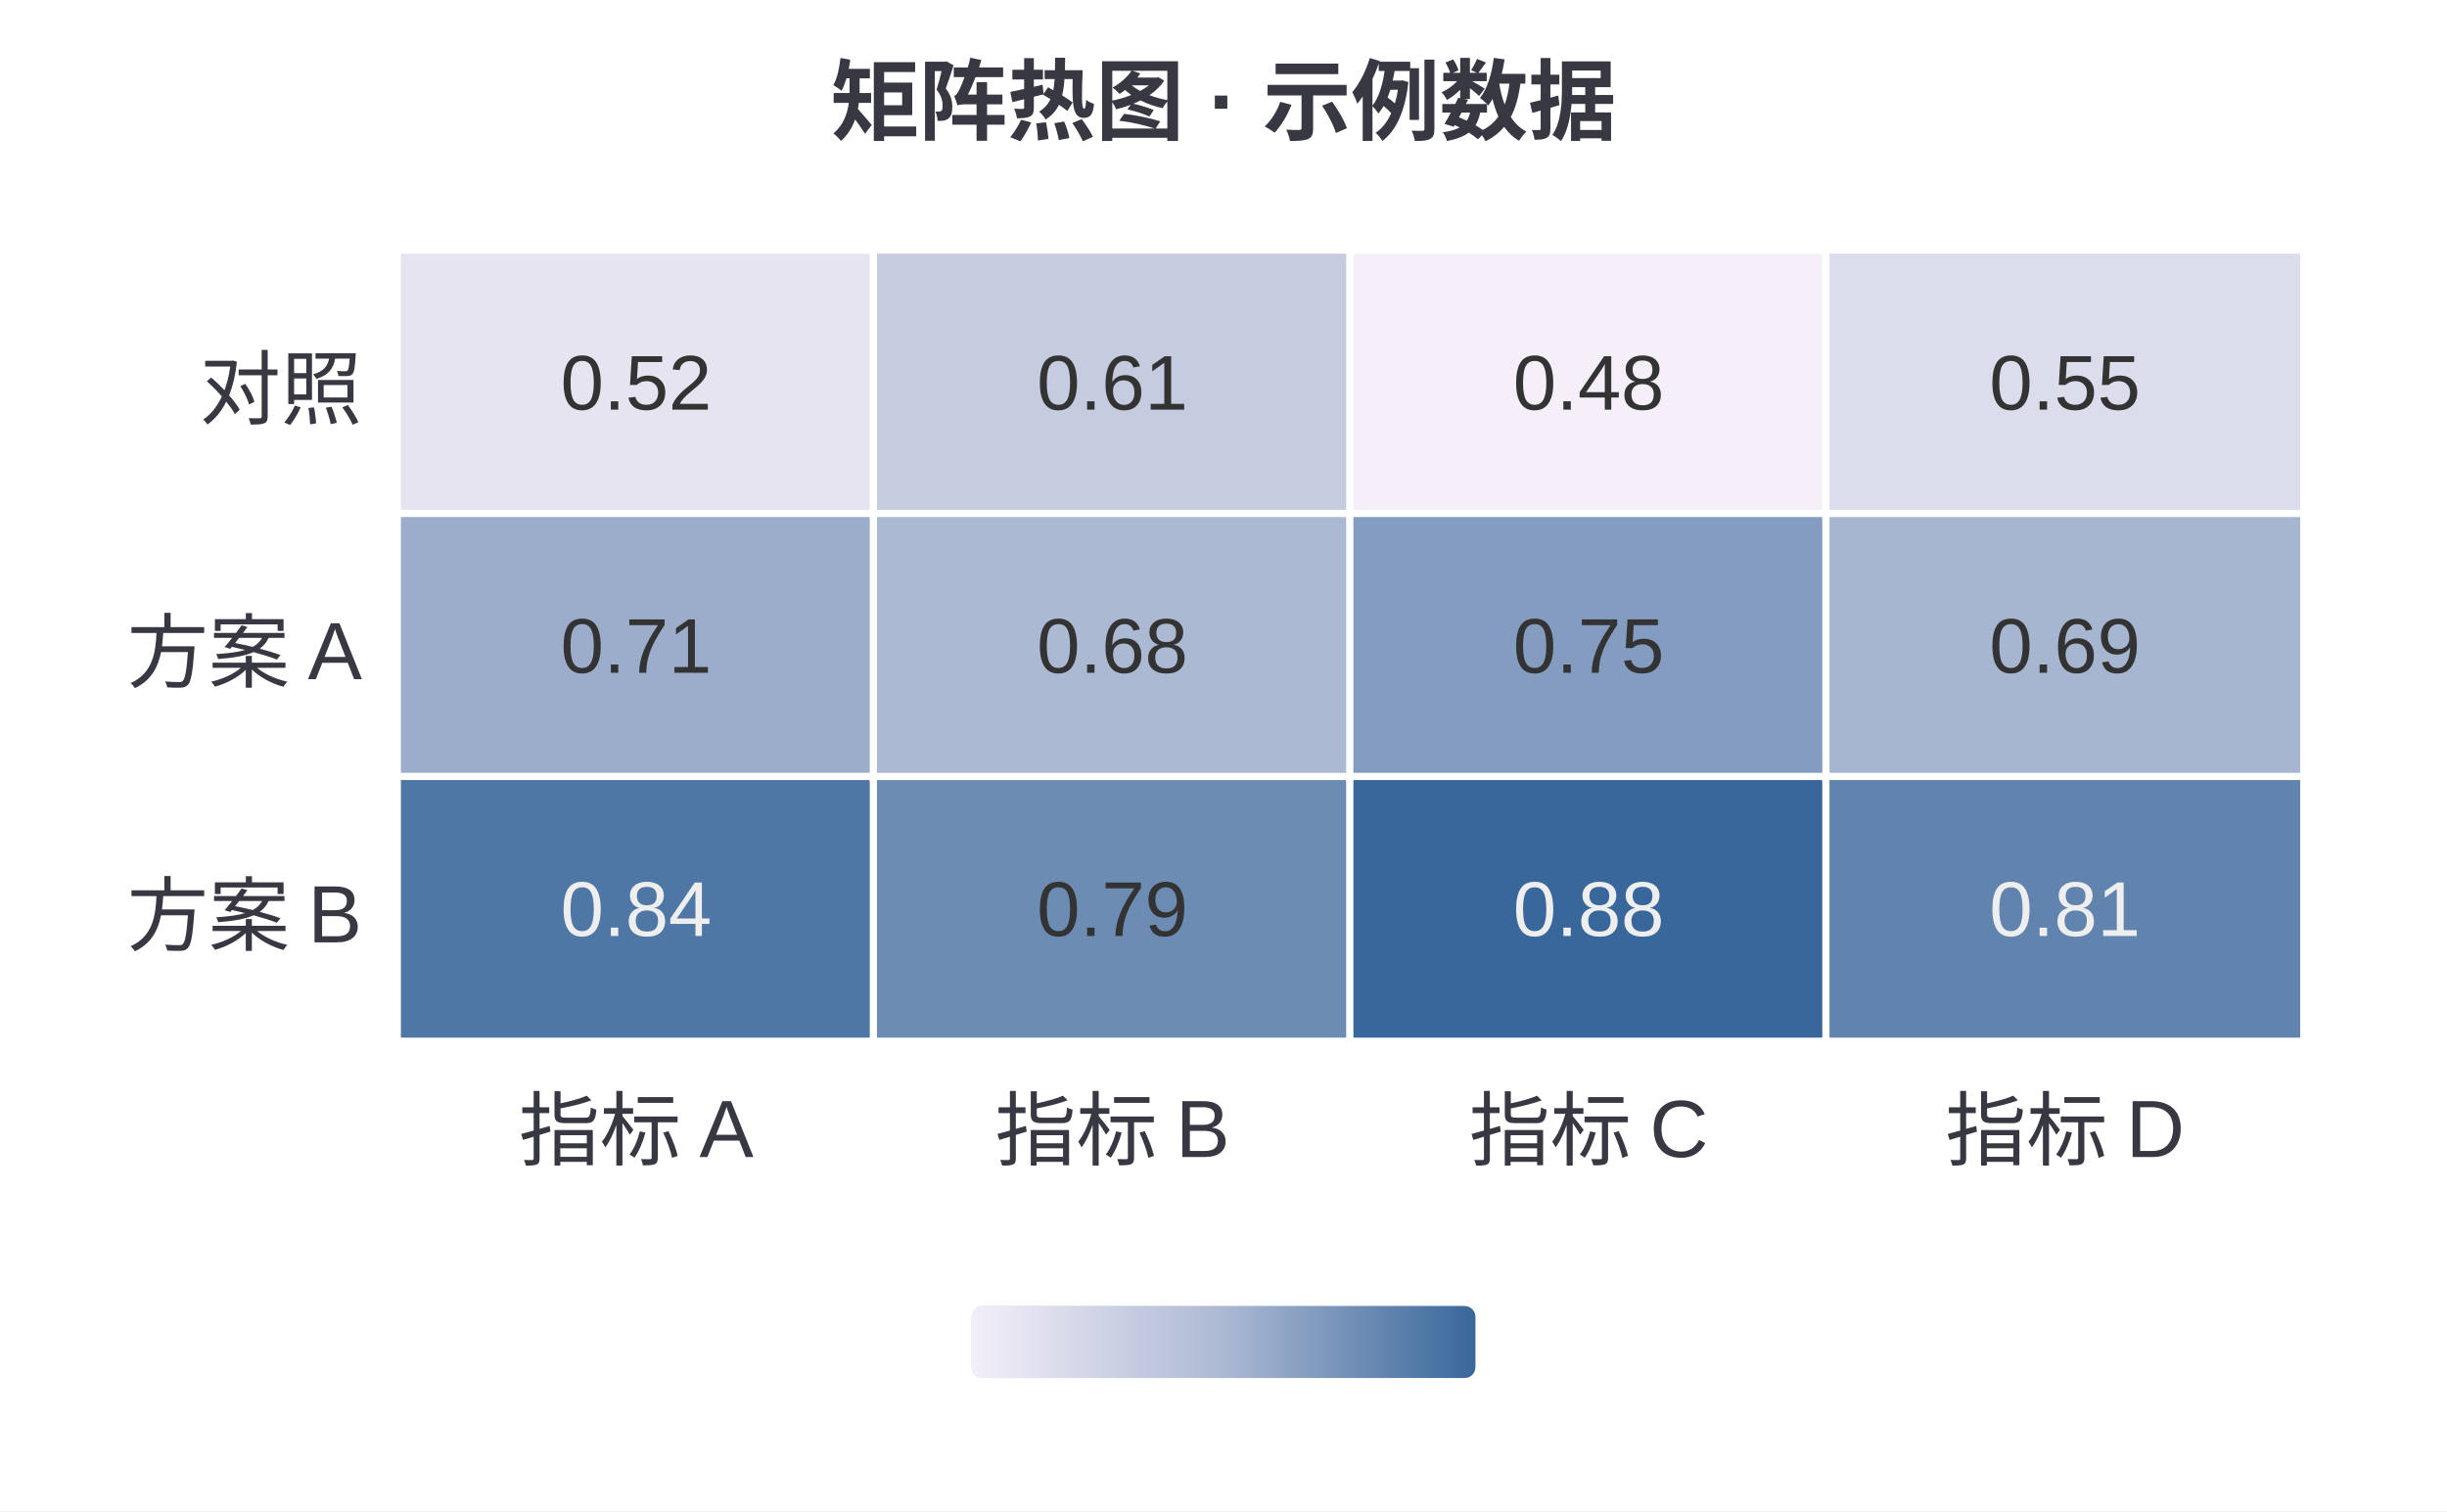
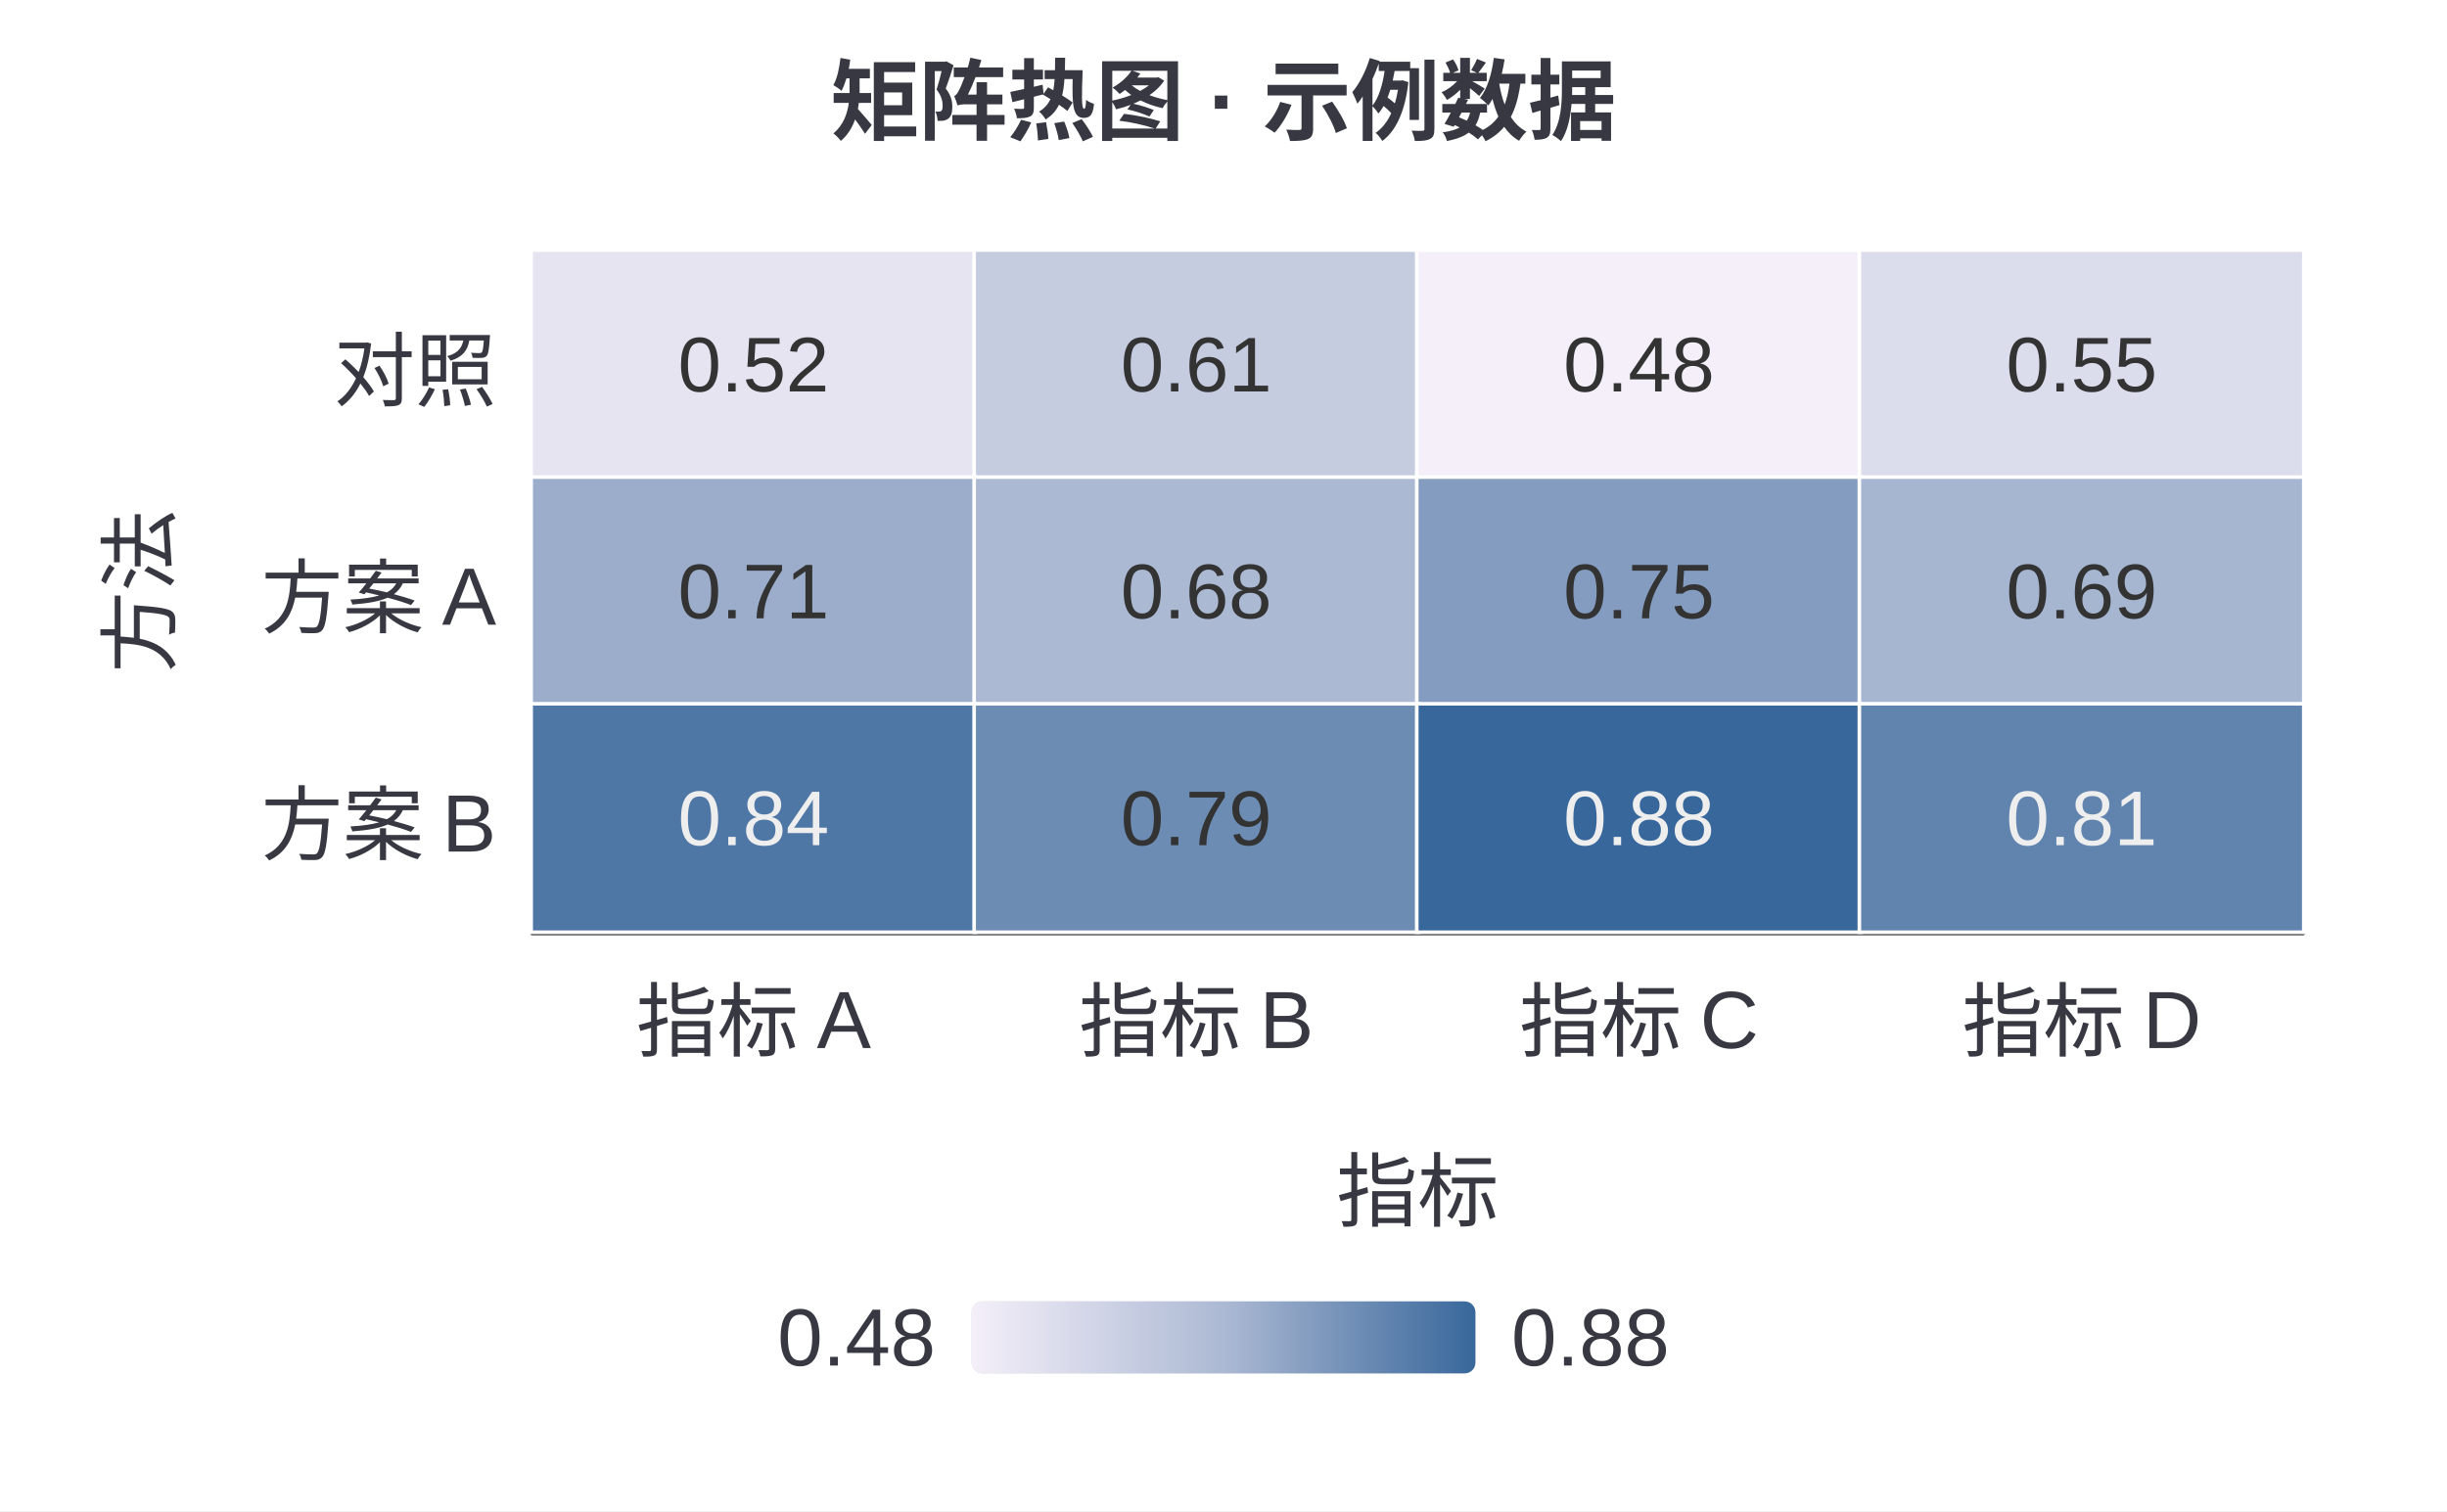
<svg xmlns="http://www.w3.org/2000/svg" width="680" height="420" version="1.1" baseProfile="full" viewBox="0 0 680 420">
-   <rect width="680" height="420" x="0" y="0" fill="#fff" />
-   <path d="M110.5 69.8L110.5 289.2" fill="none" pointer-events="visible" stroke="#54555a" stroke-linecap="round" class="zr6-cls-22" />
-   <path d="M110.6 289.5L640 289.5" fill="none" pointer-events="visible" stroke="#54555a" stroke-linecap="round" class="zr6-cls-22" />
-   <path d="M-45.2 -13.1l45.2 0l0 26.2l-45.2 0Z" transform="translate(100.6044 106.3713)" fill="none" pointer-events="visible" class="zr6-cls-22" />
-   <text dominant-baseline="central" text-anchor="end" style="font-size:22.578px;font-family:Arial;" transform="translate(100.6044 106.3713)" fill="#383842">对照</text>
-   <path d="M-66.6 -13.1l66.6 0l0 26.2l-66.6 0Z" transform="translate(100.6044 179.5156)" fill="none" pointer-events="visible" class="zr6-cls-22" />
-   <text dominant-baseline="central" text-anchor="end" style="font-size:22.578px;font-family:Arial;" xml:space="preserve" transform="translate(100.6044 179.5156)" fill="#383842">方案 A</text>
-   <path d="M-66.6 -13.1l66.6 0l0 26.2l-66.6 0Z" transform="translate(100.6044 252.6599)" fill="none" pointer-events="visible" class="zr6-cls-22" />
-   <text dominant-baseline="central" text-anchor="end" style="font-size:22.578px;font-family:Arial;" xml:space="preserve" transform="translate(100.6044 252.6599)" fill="#383842">方案 B</text>
-   <path d="M-33.3 0l66.6 0l0 26.2l-66.6 0Z" transform="translate(176.7789 299.232)" fill="none" pointer-events="visible" class="zr6-cls-22" />
-   <text dominant-baseline="central" text-anchor="middle" style="font-size:22.578px;font-family:Arial;" xml:space="preserve" y="13.095" transform="translate(176.7789 299.232)" fill="#383842">指标 A</text>
-   <path d="M-33.3 0l66.6 0l0 26.2l-66.6 0Z" transform="translate(309.1278 299.232)" fill="none" pointer-events="visible" class="zr6-cls-22" />
-   <text dominant-baseline="central" text-anchor="middle" style="font-size:22.578px;font-family:Arial;" xml:space="preserve" y="13.095" transform="translate(309.1278 299.232)" fill="#383842">指标 B</text>
-   <path d="M-33.9 0l67.7 0l0 26.2l-67.7 0Z" transform="translate(441.4767 299.232)" fill="none" pointer-events="visible" class="zr6-cls-22" />
-   <text dominant-baseline="central" text-anchor="middle" style="font-size:22.578px;font-family:Arial;" xml:space="preserve" y="13.095" transform="translate(441.4767 299.232)" fill="#383842">指标 C</text>
-   <path d="M-33.9 0l67.7 0l0 26.2l-67.7 0Z" transform="translate(573.8256 299.232)" fill="none" pointer-events="visible" class="zr6-cls-22" />
-   <text dominant-baseline="central" text-anchor="middle" style="font-size:22.578px;font-family:Arial;" xml:space="preserve" y="13.095" transform="translate(573.8256 299.232)" fill="#383842">指标 D</text>
-   <path d="M110.4 69.5l132.8 0l0 73.6l-132.8 0Z" fill="rgb(230,228,241)" stroke="#fff" stroke-width="2" ecmeta_series_index="0" ecmeta_data_index="0" ecmeta_ssr_type="chart" class="zr6-cls-23" />
-   <path d="M110.4 142.7l132.8 0l0 73.6l-132.8 0Z" fill="rgb(155,173,203)" stroke="#fff" stroke-width="2" ecmeta_series_index="0" ecmeta_data_index="1" ecmeta_ssr_type="chart" class="zr6-cls-24" />
-   <path d="M110.4 215.8l132.8 0l0 73.6l-132.8 0Z" fill="rgb(79,119,166)" stroke="#fff" stroke-width="2" ecmeta_series_index="0" ecmeta_data_index="2" ecmeta_ssr_type="chart" class="zr6-cls-25" />
-   <path d="M242.7 69.5l132.8 0l0 73.6l-132.8 0Z" fill="rgb(197,204,224)" stroke="#fff" stroke-width="2" ecmeta_series_index="0" ecmeta_data_index="3" ecmeta_ssr_type="chart" class="zr6-cls-26" />
-   <path d="M242.7 142.7l132.8 0l0 73.6l-132.8 0Z" fill="rgb(172,185,211)" stroke="#fff" stroke-width="2" ecmeta_series_index="0" ecmeta_data_index="4" ecmeta_ssr_type="chart" class="zr6-cls-27" />
-   <path d="M242.7 215.8l132.8 0l0 73.6l-132.8 0Z" fill="rgb(108,140,180)" stroke="#fff" stroke-width="2" ecmeta_series_index="0" ecmeta_data_index="5" ecmeta_ssr_type="chart" class="zr6-cls-28" />
-   <path d="M375.1 69.5l132.8 0l0 73.6l-132.8 0Z" fill="rgb(244,239,249)" stroke="#fff" stroke-width="2" ecmeta_series_index="0" ecmeta_data_index="6" ecmeta_ssr_type="chart" class="zr6-cls-29" />
-   <path d="M375.1 142.7l132.8 0l0 73.6l-132.8 0Z" fill="rgb(131,156,191)" stroke="#fff" stroke-width="2" ecmeta_series_index="0" ecmeta_data_index="7" ecmeta_ssr_type="chart" class="zr6-cls-30" />
-   <path d="M375.1 215.8l132.8 0l0 73.6l-132.8 0Z" fill="rgb(56,103,155)" stroke="#fff" stroke-width="2" ecmeta_series_index="0" ecmeta_data_index="8" ecmeta_ssr_type="chart" class="zr6-cls-31" />
-   <path d="M507.4 69.5l132.8 0l0 73.6l-132.8 0Z" fill="rgb(219,220,236)" stroke="#fff" stroke-width="2" ecmeta_series_index="0" ecmeta_data_index="9" ecmeta_ssr_type="chart" class="zr6-cls-32" />
-   <path d="M507.4 142.7l132.8 0l0 73.6l-132.8 0Z" fill="rgb(166,181,208)" stroke="#fff" stroke-width="2" ecmeta_series_index="0" ecmeta_data_index="10" ecmeta_ssr_type="chart" class="zr6-cls-33" />
-   <path d="M507.4 215.8l132.8 0l0 73.6l-132.8 0Z" fill="rgb(97,132,175)" stroke="#fff" stroke-width="2" ecmeta_series_index="0" ecmeta_data_index="11" ecmeta_ssr_type="chart" class="zr6-cls-34" />
-   <text dominant-baseline="central" text-anchor="middle" style="font-size:21.578px;font-family:Arial;" transform="translate(176.7789 106.3713)" fill="#333">0.52</text>
-   <text dominant-baseline="central" text-anchor="middle" style="font-size:21.578px;font-family:Arial;" transform="translate(176.7789 179.5156)" fill="#333">0.71</text>
-   <text dominant-baseline="central" text-anchor="middle" style="font-size:21.578px;font-family:Arial;" transform="translate(176.7789 252.6599)" fill="#eee" stroke="rgb(79,119,166)" stroke-width="2" paint-order="stroke" stroke-miterlimit="2">0.84</text>
-   <text dominant-baseline="central" text-anchor="middle" style="font-size:21.578px;font-family:Arial;" transform="translate(309.1278 106.3713)" fill="#333">0.61</text>
-   <text dominant-baseline="central" text-anchor="middle" style="font-size:21.578px;font-family:Arial;" transform="translate(309.1278 179.5156)" fill="#333">0.68</text>
-   <text dominant-baseline="central" text-anchor="middle" style="font-size:21.578px;font-family:Arial;" transform="translate(309.1278 252.6599)" fill="#333">0.79</text>
-   <text dominant-baseline="central" text-anchor="middle" style="font-size:21.578px;font-family:Arial;" transform="translate(441.4767 106.3713)" fill="#333">0.48</text>
-   <text dominant-baseline="central" text-anchor="middle" style="font-size:21.578px;font-family:Arial;" transform="translate(441.4767 179.5156)" fill="#333">0.75</text>
-   <text dominant-baseline="central" text-anchor="middle" style="font-size:21.578px;font-family:Arial;" transform="translate(441.4767 252.6599)" fill="#eee" stroke="rgb(56,103,155)" stroke-width="2" paint-order="stroke" stroke-miterlimit="2">0.88</text>
-   <text dominant-baseline="central" text-anchor="middle" style="font-size:21.578px;font-family:Arial;" transform="translate(573.8256 106.3713)" fill="#333">0.55</text>
-   <text dominant-baseline="central" text-anchor="middle" style="font-size:21.578px;font-family:Arial;" transform="translate(573.8256 179.5156)" fill="#333">0.69</text>
-   <text dominant-baseline="central" text-anchor="middle" style="font-size:21.578px;font-family:Arial;" transform="translate(573.8256 252.6599)" fill="#eee" stroke="rgb(97,132,175)" stroke-width="2" paint-order="stroke" stroke-miterlimit="2">0.81</text>
-   <path d="M-15 -35l170 0l0 50l-170 0Z" transform="translate(270 383)" fill="rgb(0,0,0)" fill-opacity="0" stroke="#cfd2d7" stroke-width="0" class="zr6-cls-22" />
-   <g clip-path="url(#zr6-c0)">
-     <polygon points="0 0 20 0 20 140 0 140" transform="matrix(0,-1,1,0,270,383)" fill="url(#zr6-g0)" class="zr6-cls-36" />
-     <polygon points="0 0 20 0 20 140 0 140" transform="matrix(0,-1,1,0,270,383)" fill="url(#zr6-g1)" class="zr6-cls-37" />
+   <rect width="680" height="420" x="0" y="0" fill="#ffffff" />
+   <path d="M-22.6 -26.2l45.2 0l0 26.2l-45.2 0Z" transform="matrix(0,-1,1,0,50.1902,164.3729)" fill="none" pointer-events="visible" class="zr14-cls-68" />
+   <text dominant-baseline="central" text-anchor="middle" style="font-size:22.578px;font-family:Arial;" y="-13.095" transform="matrix(0,-1,1,0,50.1902,164.3729)" fill="#383842">方法</text>
+   <path d="M148.5 69.8L148.5 258.9" fill="none" pointer-events="visible" stroke="#54555a" stroke-linecap="round" class="zr14-cls-68" />
+   <path d="M-22.6 0l45.2 0l0 26.2l-45.2 0Z" transform="translate(393.9449 316.232)" fill="none" pointer-events="visible" class="zr14-cls-68" />
+   <text dominant-baseline="central" text-anchor="middle" style="font-size:22.578px;font-family:Arial;" y="13.095" transform="translate(393.9449 316.232)" fill="#383842">指标</text>
+   <path d="M147.9 259.5L640 259.5" fill="none" pointer-events="visible" stroke="#54555a" stroke-linecap="round" class="zr14-cls-68" />
+   <path d="M-45.2 -13.1l45.2 0l0 26.2l-45.2 0Z" transform="translate(137.8898 101.3237)" fill="none" pointer-events="visible" class="zr14-cls-68" />
+   <text dominant-baseline="central" text-anchor="end" style="font-size:22.578px;font-family:Arial;" transform="translate(137.8898 101.3237)" fill="#383842">对照</text>
+   <path d="M-66.6 -13.1l66.6 0l0 26.2l-66.6 0Z" transform="translate(137.8898 164.3729)" fill="none" pointer-events="visible" class="zr14-cls-68" />
+   <text dominant-baseline="central" text-anchor="end" style="font-size:22.578px;font-family:Arial;" xml:space="preserve" transform="translate(137.8898 164.3729)" fill="#383842">方案 A</text>
+   <path d="M-66.6 -13.1l66.6 0l0 26.2l-66.6 0Z" transform="translate(137.8898 227.4221)" fill="none" pointer-events="visible" class="zr14-cls-68" />
+   <text dominant-baseline="central" text-anchor="end" style="font-size:22.578px;font-family:Arial;" xml:space="preserve" transform="translate(137.8898 227.4221)" fill="#383842">方案 B</text>
+   <path d="M-33.3 0l66.6 0l0 26.2l-66.6 0Z" transform="translate(209.4036 268.9467)" fill="none" pointer-events="visible" class="zr14-cls-68" />
+   <text dominant-baseline="central" text-anchor="middle" style="font-size:22.578px;font-family:Arial;" xml:space="preserve" y="13.095" transform="translate(209.4036 268.9467)" fill="#383842">指标 A</text>
+   <path d="M-33.3 0l66.6 0l0 26.2l-66.6 0Z" transform="translate(332.4311 268.9467)" fill="none" pointer-events="visible" class="zr14-cls-68" />
+   <text dominant-baseline="central" text-anchor="middle" style="font-size:22.578px;font-family:Arial;" xml:space="preserve" y="13.095" transform="translate(332.4311 268.9467)" fill="#383842">指标 B</text>
+   <path d="M-33.9 0l67.7 0l0 26.2l-67.7 0Z" transform="translate(455.4587 268.9467)" fill="none" pointer-events="visible" class="zr14-cls-68" />
+   <text dominant-baseline="central" text-anchor="middle" style="font-size:22.578px;font-family:Arial;" xml:space="preserve" y="13.095" transform="translate(455.4587 268.9467)" fill="#383842">指标 C</text>
+   <path d="M-33.9 0l67.7 0l0 26.2l-67.7 0Z" transform="translate(578.4862 268.9467)" fill="none" pointer-events="visible" class="zr14-cls-68" />
+   <text dominant-baseline="central" text-anchor="middle" style="font-size:22.578px;font-family:Arial;" xml:space="preserve" y="13.095" transform="translate(578.4862 268.9467)" fill="#383842">指标 D</text>
+   <path d="M147.6 69.5l123.5 0l0 63.5l-123.5 0Z" fill="rgb(230,228,241)" stroke="#ffffff" ecmeta_series_index="0" ecmeta_data_index="0" ecmeta_ssr_type="chart" class="zr14-cls-69" />
+   <path d="M270.7 69.5l123.5 0l0 63.5l-123.5 0Z" fill="rgb(197,204,224)" stroke="#ffffff" ecmeta_series_index="0" ecmeta_data_index="1" ecmeta_ssr_type="chart" class="zr14-cls-70" />
+   <path d="M393.7 69.5l123.5 0l0 63.5l-123.5 0Z" fill="rgb(244,239,249)" stroke="#ffffff" ecmeta_series_index="0" ecmeta_data_index="2" ecmeta_ssr_type="chart" class="zr14-cls-71" />
+   <path d="M516.7 69.5l123.5 0l0 63.5l-123.5 0Z" fill="rgb(219,220,236)" stroke="#ffffff" ecmeta_series_index="0" ecmeta_data_index="3" ecmeta_ssr_type="chart" class="zr14-cls-72" />
+   <path d="M147.6 132.6l123.5 0l0 63.5l-123.5 0Z" fill="rgb(155,173,203)" stroke="#ffffff" ecmeta_series_index="0" ecmeta_data_index="4" ecmeta_ssr_type="chart" class="zr14-cls-73" />
+   <path d="M270.7 132.6l123.5 0l0 63.5l-123.5 0Z" fill="rgb(172,185,211)" stroke="#ffffff" ecmeta_series_index="0" ecmeta_data_index="5" ecmeta_ssr_type="chart" class="zr14-cls-74" />
+   <path d="M393.7 132.6l123.5 0l0 63.5l-123.5 0Z" fill="rgb(131,156,191)" stroke="#ffffff" ecmeta_series_index="0" ecmeta_data_index="6" ecmeta_ssr_type="chart" class="zr14-cls-75" />
+   <path d="M516.7 132.6l123.5 0l0 63.5l-123.5 0Z" fill="rgb(166,181,208)" stroke="#ffffff" ecmeta_series_index="0" ecmeta_data_index="7" ecmeta_ssr_type="chart" class="zr14-cls-76" />
+   <path d="M147.6 195.6l123.5 0l0 63.5l-123.5 0Z" fill="rgb(79,119,166)" stroke="#ffffff" ecmeta_series_index="0" ecmeta_data_index="8" ecmeta_ssr_type="chart" class="zr14-cls-77" />
+   <path d="M270.7 195.6l123.5 0l0 63.5l-123.5 0Z" fill="rgb(108,140,180)" stroke="#ffffff" ecmeta_series_index="0" ecmeta_data_index="9" ecmeta_ssr_type="chart" class="zr14-cls-78" />
+   <path d="M393.7 195.6l123.5 0l0 63.5l-123.5 0Z" fill="rgb(56,103,155)" stroke="#ffffff" ecmeta_series_index="0" ecmeta_data_index="10" ecmeta_ssr_type="chart" class="zr14-cls-79" />
+   <path d="M516.7 195.6l123.5 0l0 63.5l-123.5 0Z" fill="rgb(97,132,175)" stroke="#ffffff" ecmeta_series_index="0" ecmeta_data_index="11" ecmeta_ssr_type="chart" class="zr14-cls-80" />
+   <text dominant-baseline="central" text-anchor="middle" style="font-size:21.578px;font-family:Arial;" transform="translate(209.4036 101.3237)" fill="#333">0.52</text>
+   <text dominant-baseline="central" text-anchor="middle" style="font-size:21.578px;font-family:Arial;" transform="translate(332.4311 101.3237)" fill="#333">0.61</text>
+   <text dominant-baseline="central" text-anchor="middle" style="font-size:21.578px;font-family:Arial;" transform="translate(455.4587 101.3237)" fill="#333">0.48</text>
+   <text dominant-baseline="central" text-anchor="middle" style="font-size:21.578px;font-family:Arial;" transform="translate(578.4862 101.3237)" fill="#333">0.55</text>
+   <text dominant-baseline="central" text-anchor="middle" style="font-size:21.578px;font-family:Arial;" transform="translate(209.4036 164.3729)" fill="#333">0.71</text>
+   <text dominant-baseline="central" text-anchor="middle" style="font-size:21.578px;font-family:Arial;" transform="translate(332.4311 164.3729)" fill="#333">0.68</text>
+   <text dominant-baseline="central" text-anchor="middle" style="font-size:21.578px;font-family:Arial;" transform="translate(455.4587 164.3729)" fill="#333">0.75</text>
+   <text dominant-baseline="central" text-anchor="middle" style="font-size:21.578px;font-family:Arial;" transform="translate(578.4862 164.3729)" fill="#333">0.69</text>
+   <text dominant-baseline="central" text-anchor="middle" style="font-size:21.578px;font-family:Arial;" transform="translate(209.4036 227.4221)" fill="#eee" stroke="rgb(79,119,166)" stroke-width="2" paint-order="stroke" stroke-miterlimit="2">0.84</text>
+   <text dominant-baseline="central" text-anchor="middle" style="font-size:21.578px;font-family:Arial;" transform="translate(332.4311 227.4221)" fill="#333">0.79</text>
+   <text dominant-baseline="central" text-anchor="middle" style="font-size:21.578px;font-family:Arial;" transform="translate(455.4587 227.4221)" fill="#eee" stroke="rgb(56,103,155)" stroke-width="2" paint-order="stroke" stroke-miterlimit="2">0.88</text>
+   <text dominant-baseline="central" text-anchor="middle" style="font-size:21.578px;font-family:Arial;" transform="translate(578.4862 227.4221)" fill="#eee" stroke="rgb(97,132,175)" stroke-width="2" paint-order="stroke" stroke-miterlimit="2">0.81</text>
+   <path d="M-69.3 -36.3l278.5 0l0 52.6l-278.5 0Z" transform="translate(270 381.7111)" fill="rgb(0,0,0)" fill-opacity="0" stroke="#cfd2d7" stroke-width="0" class="zr14-cls-68" />
+   <g clip-path="url(#zr14-c0)">
+     <polygon points="0 0 20 0 20 140 0 140" transform="matrix(0,-1,1,0,270,381.7111)" fill="url(#zr14-g0)" class="zr14-cls-82" />
+     <polygon points="0 0 20 0 20 140 0 140" transform="matrix(0,-1,1,0,270,381.7111)" fill="url(#zr14-g1)" class="zr14-cls-83" />
  </g>
-   <path d="M-117.5 0l235 0l0 28.5l-235 0Z" transform="translate(340 12)" fill="rgb(0,0,0)" fill-opacity="0" stroke="#3c3c41" stroke-width="0" class="zr6-cls-22" />
-   <path d="M-117.5 0l235 0l0 28.5l-235 0Z" transform="translate(340 12)" fill="none" pointer-events="visible" class="zr6-cls-22" />
+   <text dominant-baseline="central" text-anchor="end" style="font-size:22.578px;font-family:Arial;" x="-10" y="-10" transform="translate(270 381.7111)" fill="#383842">0.48</text>
+   <text dominant-baseline="central" text-anchor="start" style="font-size:22.578px;font-family:Arial;" x="150" y="-10" transform="translate(270 381.7111)" fill="#383842">0.88</text>
+   <path d="M-117.5 0l235 0l0 28.5l-235 0Z" transform="translate(340 12)" fill="rgb(0,0,0)" fill-opacity="0" stroke="#3c3c41" stroke-width="0" class="zr14-cls-68" />
+   <path d="M-117.5 0l235 0l0 28.5l-235 0Z" transform="translate(340 12)" fill="none" pointer-events="visible" class="zr14-cls-68" />
  <text dominant-baseline="central" text-anchor="middle" style="font-size:24.578px;font-family:Arial;font-weight:bold;" xml:space="preserve" y="14.255" transform="translate(340 12)" fill="#383842">矩阵热图 · 示例数据</text>
  <defs>
-     <clipPath id="zr6-c0">
-       <path d="M3 0L17 0A3 3 0 0 1 20 3L20 137A3 3 0 0 1 17 140L3 140A3 3 0 0 1 0 137L0 3A3 3 0 0 1 3 0" transform="matrix(0,-1,1,0,270,383)" fill="#000" class="zr6-cls-35" />
+     <clipPath id="zr14-c0">
+       <path d="M3 0L17 0A3 3 0 0 1 20 3L20 137A3 3 0 0 1 17 140L3 140A3 3 0 0 1 0 137L0 3A3 3 0 0 1 3 0" transform="matrix(0,-1,1,0,270,381.7111)" fill="#000" class="zr14-cls-81" />
    </clipPath>
-     <linearGradient gradientUnits="objectBoundingBox" x1="0" y1="0" x2="0" y2="1" id="zr6-g0">
+     <linearGradient gradientUnits="objectBoundingBox" x1="0" y1="0" x2="0" y2="1" id="zr14-g0">
      <stop offset="0%" stop-color="rgb(207,210,215)" />
      <stop offset="1%" stop-color="rgb(207,210,215)" />
      <stop offset="2%" stop-color="rgb(207,210,215)" />
      <stop offset="3%" stop-color="rgb(207,210,215)" />
      <stop offset="4%" stop-color="rgb(207,210,215)" />
      <stop offset="5%" stop-color="rgb(207,210,215)" />
      <stop offset="6%" stop-color="rgb(207,210,215)" />
      <stop offset="7%" stop-color="rgb(207,210,215)" />
      <stop offset="8%" stop-color="rgb(207,210,215)" />
      <stop offset="9%" stop-color="rgb(207,210,215)" />
      <stop offset="10%" stop-color="rgb(207,210,215)" />
      <stop offset="11%" stop-color="rgb(207,210,215)" />
      <stop offset="12%" stop-color="rgb(207,210,215)" />
      <stop offset="13%" stop-color="rgb(207,210,215)" />
      <stop offset="14%" stop-color="rgb(207,210,215)" />
      <stop offset="15%" stop-color="rgb(207,210,215)" />
      <stop offset="16%" stop-color="rgb(207,210,215)" />
      <stop offset="17%" stop-color="rgb(207,210,215)" />
      <stop offset="18%" stop-color="rgb(207,210,215)" />
      <stop offset="19%" stop-color="rgb(207,210,215)" />
      <stop offset="20%" stop-color="rgb(207,210,215)" />
      <stop offset="21%" stop-color="rgb(207,210,215)" />
      <stop offset="22%" stop-color="rgb(207,210,215)" />
      <stop offset="23%" stop-color="rgb(207,210,215)" />
      <stop offset="24%" stop-color="rgb(207,210,215)" />
      <stop offset="25%" stop-color="rgb(207,210,215)" />
      <stop offset="26%" stop-color="rgb(207,210,215)" />
      <stop offset="27%" stop-color="rgb(207,210,215)" />
      <stop offset="28%" stop-color="rgb(207,210,215)" />
      <stop offset="29%" stop-color="rgb(207,210,215)" />
      <stop offset="30%" stop-color="rgb(207,210,215)" />
      <stop offset="31%" stop-color="rgb(207,210,215)" />
      <stop offset="32%" stop-color="rgb(207,210,215)" />
      <stop offset="33%" stop-color="rgb(207,210,215)" />
      <stop offset="34%" stop-color="rgb(207,210,215)" />
      <stop offset="35%" stop-color="rgb(207,210,215)" />
      <stop offset="36%" stop-color="rgb(207,210,215)" />
      <stop offset="37%" stop-color="rgb(207,210,215)" />
      <stop offset="38%" stop-color="rgb(207,210,215)" />
      <stop offset="39%" stop-color="rgb(207,210,215)" />
      <stop offset="40%" stop-color="rgb(207,210,215)" />
      <stop offset="41%" stop-color="rgb(207,210,215)" />
      <stop offset="42%" stop-color="rgb(207,210,215)" />
      <stop offset="43%" stop-color="rgb(207,210,215)" />
      <stop offset="44%" stop-color="rgb(207,210,215)" />
      <stop offset="45%" stop-color="rgb(207,210,215)" />
      <stop offset="46%" stop-color="rgb(207,210,215)" />
      <stop offset="47%" stop-color="rgb(207,210,215)" />
      <stop offset="48%" stop-color="rgb(207,210,215)" />
      <stop offset="49%" stop-color="rgb(207,210,215)" />
      <stop offset="50%" stop-color="rgb(207,210,215)" />
      <stop offset="51%" stop-color="rgb(207,210,215)" />
      <stop offset="52%" stop-color="rgb(207,210,215)" />
      <stop offset="53%" stop-color="rgb(207,210,215)" />
      <stop offset="54%" stop-color="rgb(207,210,215)" />
      <stop offset="55%" stop-color="rgb(207,210,215)" />
      <stop offset="56%" stop-color="rgb(207,210,215)" />
      <stop offset="57%" stop-color="rgb(207,210,215)" />
      <stop offset="58%" stop-color="rgb(207,210,215)" />
      <stop offset="59%" stop-color="rgb(207,210,215)" />
      <stop offset="60%" stop-color="rgb(207,210,215)" />
      <stop offset="61%" stop-color="rgb(207,210,215)" />
      <stop offset="62%" stop-color="rgb(207,210,215)" />
      <stop offset="63%" stop-color="rgb(207,210,215)" />
      <stop offset="64%" stop-color="rgb(207,210,215)" />
      <stop offset="65%" stop-color="rgb(207,210,215)" />
      <stop offset="66%" stop-color="rgb(207,210,215)" />
      <stop offset="67%" stop-color="rgb(207,210,215)" />
      <stop offset="68%" stop-color="rgb(207,210,215)" />
      <stop offset="69%" stop-color="rgb(207,210,215)" />
      <stop offset="70%" stop-color="rgb(207,210,215)" />
      <stop offset="71%" stop-color="rgb(207,210,215)" />
      <stop offset="72%" stop-color="rgb(207,210,215)" />
      <stop offset="73%" stop-color="rgb(207,210,215)" />
      <stop offset="74%" stop-color="rgb(207,210,215)" />
      <stop offset="75%" stop-color="rgb(207,210,215)" />
      <stop offset="76%" stop-color="rgb(207,210,215)" />
      <stop offset="77%" stop-color="rgb(207,210,215)" />
      <stop offset="78%" stop-color="rgb(207,210,215)" />
      <stop offset="79%" stop-color="rgb(207,210,215)" />
      <stop offset="80%" stop-color="rgb(207,210,215)" />
      <stop offset="81%" stop-color="rgb(207,210,215)" />
      <stop offset="82%" stop-color="rgb(207,210,215)" />
      <stop offset="83%" stop-color="rgb(207,210,215)" />
      <stop offset="84%" stop-color="rgb(207,210,215)" />
      <stop offset="85%" stop-color="rgb(207,210,215)" />
      <stop offset="86%" stop-color="rgb(207,210,215)" />
      <stop offset="87%" stop-color="rgb(207,210,215)" />
      <stop offset="88%" stop-color="rgb(207,210,215)" />
      <stop offset="89%" stop-color="rgb(207,210,215)" />
      <stop offset="90%" stop-color="rgb(207,210,215)" />
      <stop offset="91%" stop-color="rgb(207,210,215)" />
      <stop offset="92%" stop-color="rgb(207,210,215)" />
      <stop offset="93%" stop-color="rgb(207,210,215)" />
      <stop offset="94%" stop-color="rgb(207,210,215)" />
      <stop offset="95%" stop-color="rgb(207,210,215)" />
      <stop offset="96%" stop-color="rgb(207,210,215)" />
      <stop offset="97%" stop-color="rgb(207,210,215)" />
      <stop offset="98%" stop-color="rgb(207,210,215)" />
      <stop offset="99%" stop-color="rgb(207,210,215)" />
      <stop offset="100%" stop-color="rgb(207,210,215)" />
    </linearGradient>
-     <linearGradient gradientUnits="objectBoundingBox" x1="0" y1="0" x2="0" y2="1" id="zr6-g1">
+     <linearGradient gradientUnits="objectBoundingBox" x1="0" y1="0" x2="0" y2="1" id="zr14-g1">
      <stop offset="0%" stop-color="rgb(244,239,249)" />
      <stop offset="1%" stop-color="rgb(243,238,248)" />
      <stop offset="2%" stop-color="rgb(241,237,247)" />
      <stop offset="3%" stop-color="rgb(240,236,247)" />
      <stop offset="4%" stop-color="rgb(238,235,246)" />
      <stop offset="5%" stop-color="rgb(237,234,245)" />
      <stop offset="6%" stop-color="rgb(235,233,244)" />
      <stop offset="7%" stop-color="rgb(234,231,244)" />
      <stop offset="8%" stop-color="rgb(232,230,243)" />
      <stop offset="9%" stop-color="rgb(231,229,242)" />
      <stop offset="10%" stop-color="rgb(230,228,241)" />
      <stop offset="11%" stop-color="rgb(228,227,241)" />
      <stop offset="12%" stop-color="rgb(227,226,240)" />
      <stop offset="13%" stop-color="rgb(225,225,239)" />
      <stop offset="14%" stop-color="rgb(224,224,238)" />
      <stop offset="15%" stop-color="rgb(222,223,238)" />
      <stop offset="16%" stop-color="rgb(221,222,237)" />
      <stop offset="17%" stop-color="rgb(220,221,236)" />
      <stop offset="18%" stop-color="rgb(218,220,235)" />
      <stop offset="19%" stop-color="rgb(217,218,235)" />
      <stop offset="20%" stop-color="rgb(215,217,234)" />
      <stop offset="21%" stop-color="rgb(214,216,233)" />
      <stop offset="22%" stop-color="rgb(212,215,232)" />
      <stop offset="23%" stop-color="rgb(211,214,232)" />
      <stop offset="24%" stop-color="rgb(209,213,231)" />
      <stop offset="25%" stop-color="rgb(208,212,230)" />
      <stop offset="26%" stop-color="rgb(207,211,229)" />
      <stop offset="27%" stop-color="rgb(205,210,228)" />
      <stop offset="28%" stop-color="rgb(204,209,228)" />
      <stop offset="29%" stop-color="rgb(202,208,227)" />
      <stop offset="30%" stop-color="rgb(201,207,226)" />
      <stop offset="31%" stop-color="rgb(199,206,225)" />
      <stop offset="32%" stop-color="rgb(198,204,225)" />
      <stop offset="33%" stop-color="rgb(196,203,224)" />
      <stop offset="34%" stop-color="rgb(195,202,223)" />
      <stop offset="35%" stop-color="rgb(194,201,222)" />
      <stop offset="36%" stop-color="rgb(192,200,222)" />
      <stop offset="37%" stop-color="rgb(191,199,221)" />
      <stop offset="38%" stop-color="rgb(189,198,220)" />
      <stop offset="39%" stop-color="rgb(188,197,219)" />
      <stop offset="40%" stop-color="rgb(186,196,219)" />
      <stop offset="41%" stop-color="rgb(185,195,218)" />
      <stop offset="42%" stop-color="rgb(184,194,217)" />
      <stop offset="43%" stop-color="rgb(182,193,216)" />
      <stop offset="44%" stop-color="rgb(181,191,216)" />
      <stop offset="45%" stop-color="rgb(179,190,215)" />
      <stop offset="46%" stop-color="rgb(178,189,214)" />
      <stop offset="47%" stop-color="rgb(176,188,213)" />
      <stop offset="48%" stop-color="rgb(175,187,213)" />
      <stop offset="49%" stop-color="rgb(173,186,212)" />
      <stop offset="50%" stop-color="rgb(172,185,211)" />
      <stop offset="51%" stop-color="rgb(170,183,210)" />
      <stop offset="52%" stop-color="rgb(167,182,209)" />
      <stop offset="53%" stop-color="rgb(165,180,208)" />
      <stop offset="54%" stop-color="rgb(163,178,207)" />
      <stop offset="55%" stop-color="rgb(160,177,205)" />
      <stop offset="56%" stop-color="rgb(158,175,204)" />
      <stop offset="57%" stop-color="rgb(156,174,203)" />
      <stop offset="58%" stop-color="rgb(153,172,202)" />
      <stop offset="59%" stop-color="rgb(151,170,201)" />
      <stop offset="60%" stop-color="rgb(149,169,200)" />
      <stop offset="61%" stop-color="rgb(146,167,199)" />
      <stop offset="62%" stop-color="rgb(144,165,198)" />
      <stop offset="63%" stop-color="rgb(142,164,196)" />
      <stop offset="64%" stop-color="rgb(140,162,195)" />
      <stop offset="65%" stop-color="rgb(137,160,194)" />
      <stop offset="66%" stop-color="rgb(135,159,193)" />
      <stop offset="67%" stop-color="rgb(133,157,192)" />
      <stop offset="68%" stop-color="rgb(130,155,191)" />
      <stop offset="69%" stop-color="rgb(128,154,190)" />
      <stop offset="70%" stop-color="rgb(126,152,189)" />
      <stop offset="71%" stop-color="rgb(123,151,187)" />
      <stop offset="72%" stop-color="rgb(121,149,186)" />
      <stop offset="73%" stop-color="rgb(119,147,185)" />
      <stop offset="74%" stop-color="rgb(116,146,184)" />
      <stop offset="75%" stop-color="rgb(114,144,183)" />
      <stop offset="76%" stop-color="rgb(112,142,182)" />
      <stop offset="77%" stop-color="rgb(109,141,181)" />
      <stop offset="78%" stop-color="rgb(107,139,180)" />
      <stop offset="79%" stop-color="rgb(105,137,179)" />
      <stop offset="80%" stop-color="rgb(102,136,177)" />
      <stop offset="81%" stop-color="rgb(100,134,176)" />
      <stop offset="82%" stop-color="rgb(98,133,175)" />
      <stop offset="83%" stop-color="rgb(95,131,174)" />
      <stop offset="84%" stop-color="rgb(93,129,173)" />
      <stop offset="85%" stop-color="rgb(91,128,172)" />
      <stop offset="86%" stop-color="rgb(88,126,171)" />
      <stop offset="87%" stop-color="rgb(86,124,170)" />
      <stop offset="88%" stop-color="rgb(84,123,168)" />
      <stop offset="89%" stop-color="rgb(82,121,167)" />
      <stop offset="90%" stop-color="rgb(79,119,166)" />
      <stop offset="91%" stop-color="rgb(77,118,165)" />
      <stop offset="92%" stop-color="rgb(75,116,164)" />
      <stop offset="93%" stop-color="rgb(72,114,163)" />
      <stop offset="94%" stop-color="rgb(70,113,162)" />
      <stop offset="95%" stop-color="rgb(68,111,161)" />
      <stop offset="96%" stop-color="rgb(65,110,159)" />
      <stop offset="97%" stop-color="rgb(63,108,158)" />
      <stop offset="98%" stop-color="rgb(61,106,157)" />
      <stop offset="99%" stop-color="rgb(58,105,156)" />
      <stop offset="100%" stop-color="rgb(56,103,155)" />
    </linearGradient>
  </defs>
  <style>
- .zr6-cls-22:hover {
+ .zr14-cls-68:hover {
pointer-events:none;
}
- .zr6-cls-23:hover {
+ .zr14-cls-69:hover {
cursor:pointer;
fill:rgba(253,250,255,1);
stroke:#51446e;
- stroke-width:2;
- }
- .zr6-cls-24:hover {
+ stroke-width:1;
+ }
+ .zr14-cls-70:hover {
+ cursor:pointer;
+ fill:rgba(216,224,246,1);
+ stroke:#51446e;
+ stroke-width:1;
+ }
+ .zr14-cls-71:hover {
+ cursor:pointer;
+ fill:rgba(255,255,255,1);
+ stroke:#51446e;
+ stroke-width:1;
+ }
+ .zr14-cls-72:hover {
+ cursor:pointer;
+ fill:rgba(240,242,255,1);
+ stroke:#51446e;
+ stroke-width:1;
+ }
+ .zr14-cls-73:hover {
cursor:pointer;
fill:rgba(170,190,223,1);
stroke:#51446e;
- stroke-width:2;
- }
- .zr6-cls-25:hover {
+ stroke-width:1;
+ }
+ .zr14-cls-74:hover {
+ cursor:pointer;
+ fill:rgba(189,203,232,1);
+ stroke:#51446e;
+ stroke-width:1;
+ }
+ .zr14-cls-75:hover {
+ cursor:pointer;
+ fill:rgba(144,171,210,1);
+ stroke:#51446e;
+ stroke-width:1;
+ }
+ .zr14-cls-76:hover {
+ cursor:pointer;
+ fill:rgba(182,199,228,1);
+ stroke:#51446e;
+ stroke-width:1;
+ }
+ .zr14-cls-77:hover {
cursor:pointer;
fill:rgba(86,130,182,1);
stroke:#51446e;
- stroke-width:2;
- }
- .zr6-cls-26:hover {
- cursor:pointer;
- fill:rgba(216,224,246,1);
- stroke:#51446e;
- stroke-width:2;
- }
- .zr6-cls-27:hover {
- cursor:pointer;
- fill:rgba(189,203,232,1);
- stroke:#51446e;
- stroke-width:2;
- }
- .zr6-cls-28:hover {
+ stroke-width:1;
+ }
+ .zr14-cls-78:hover {
cursor:pointer;
fill:rgba(118,154,198,1);
stroke:#51446e;
- stroke-width:2;
- }
- .zr6-cls-29:hover {
- cursor:pointer;
- fill:rgba(255,255,255,1);
- stroke:#51446e;
- stroke-width:2;
- }
- .zr6-cls-30:hover {
- cursor:pointer;
- fill:rgba(144,171,210,1);
- stroke:#51446e;
- stroke-width:2;
- }
- .zr6-cls-31:hover {
+ stroke-width:1;
+ }
+ .zr14-cls-79:hover {
cursor:pointer;
fill:rgba(61,113,170,1);
stroke:#51446e;
- stroke-width:2;
- }
- .zr6-cls-32:hover {
- cursor:pointer;
- fill:rgba(240,242,255,1);
- stroke:#51446e;
- stroke-width:2;
- }
- .zr6-cls-33:hover {
- cursor:pointer;
- fill:rgba(182,199,228,1);
- stroke:#51446e;
- stroke-width:2;
- }
- .zr6-cls-34:hover {
+ stroke-width:1;
+ }
+ .zr14-cls-80:hover {
cursor:pointer;
fill:rgba(106,145,192,1);
stroke:#51446e;
- stroke-width:2;
- }
- .zr6-cls-35:hover {
+ stroke-width:1;
+ }
+ .zr14-cls-81:hover {
cursor:pointer;
fill:rgba(0,0,0,1);
}
- .zr6-cls-36:hover {
+ .zr14-cls-82:hover {
cursor:pointer;
fill:[object Object];
}
- .zr6-cls-37:hover {
+ .zr14-cls-83:hover {
cursor:pointer;
fill:[object Object];
}



</style>
</svg>
